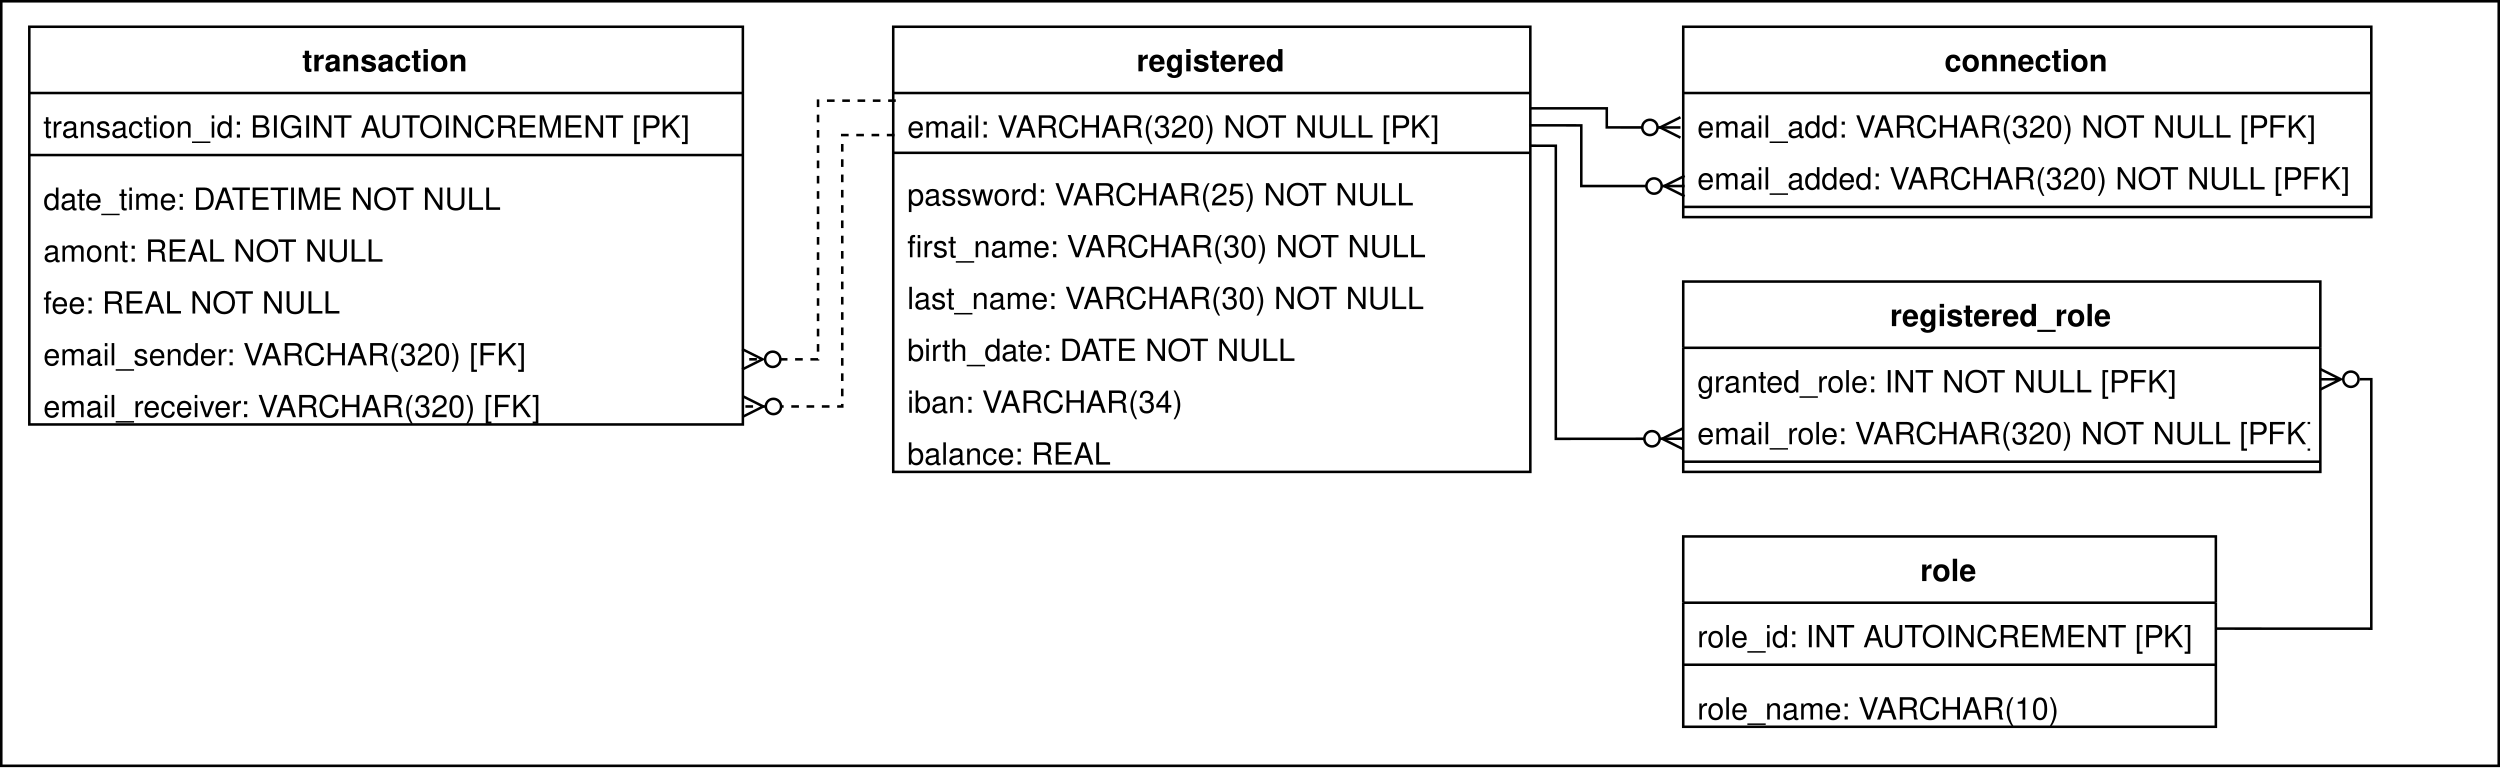
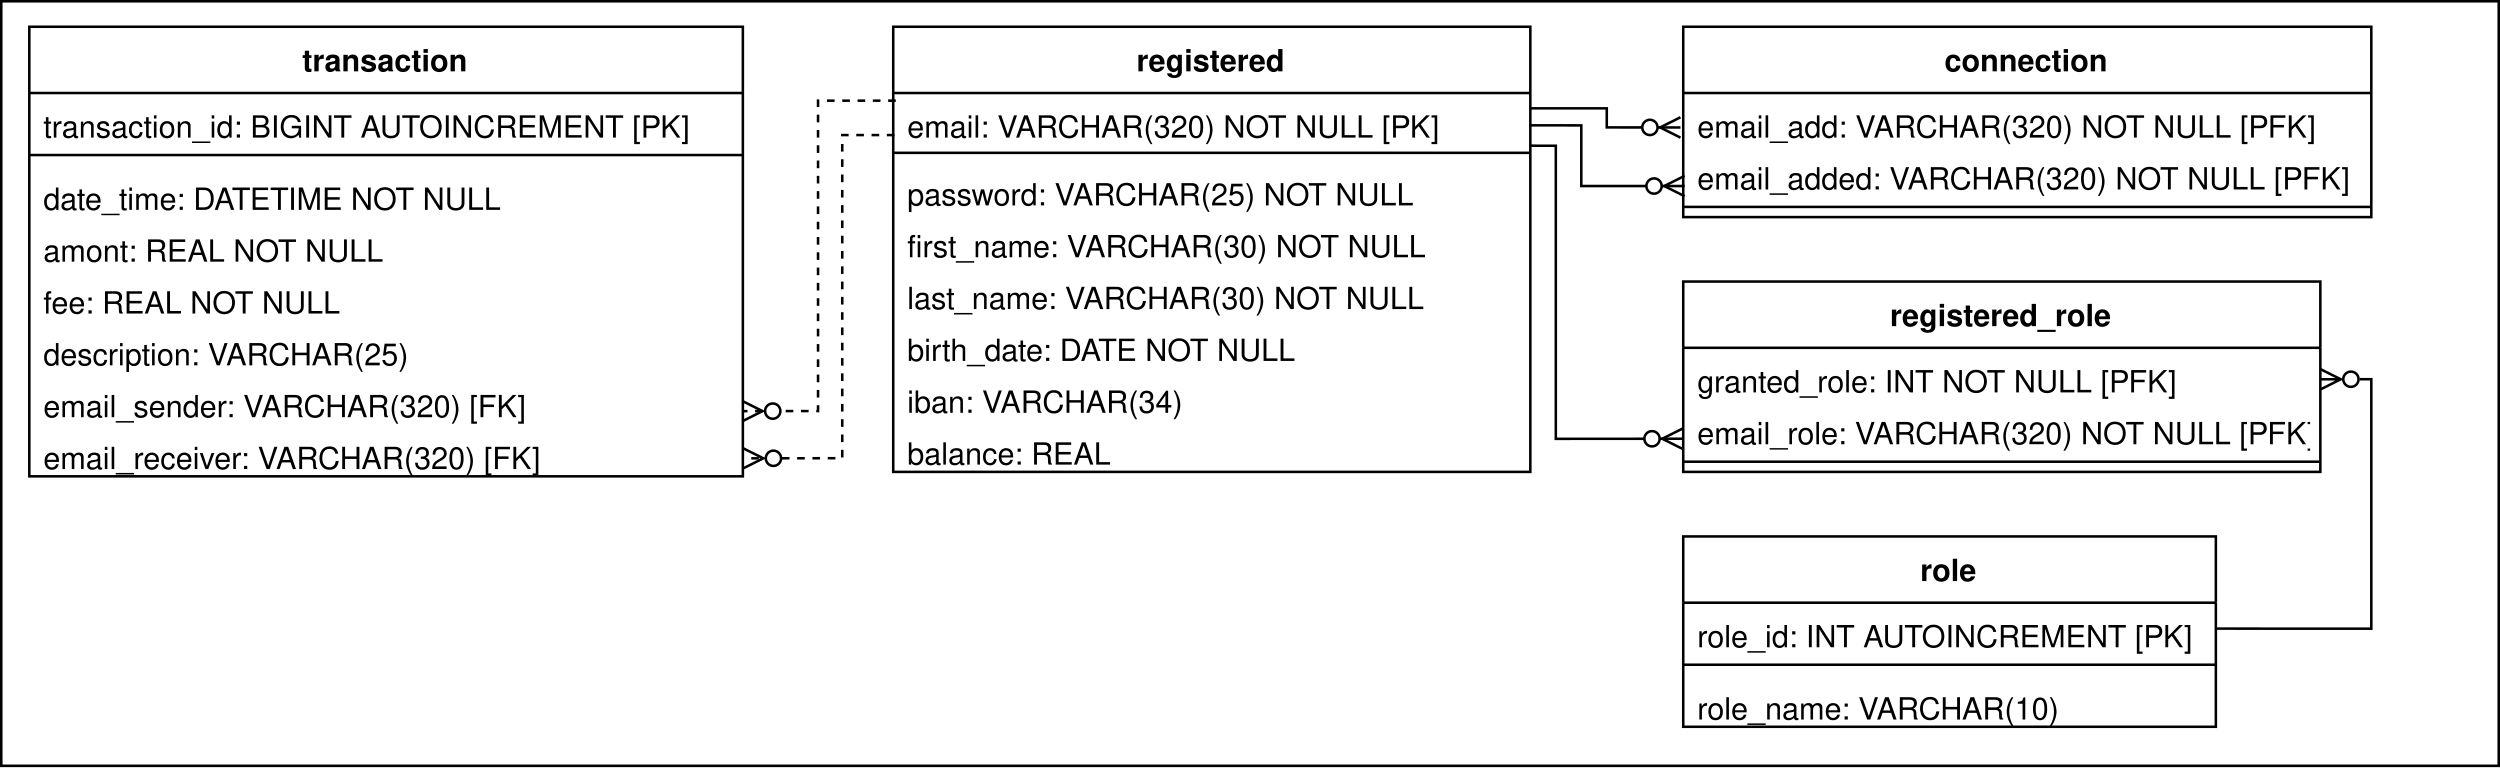
- <svg xmlns="http://www.w3.org/2000/svg" version="1.1" width="981px" height="301px" viewBox="-0.5 -0.5 981 301" content="&lt;mxfile host=&quot;Electron&quot; modified=&quot;2022-11-24T13:32:31.959Z&quot; agent=&quot;5.0 (Windows NT 10.0; Win64; x64) AppleWebKit/537.36 (KHTML, like Gecko) draw.io/20.3.0 Chrome/104.0.511.114 Electron/20.1.3 Safari/537.36&quot; etag=&quot;GcohkB1kZMEYDb8nkNPj&quot; version=&quot;20.3.0&quot; type=&quot;device&quot; pages=&quot;3&quot;&gt;&lt;diagram id=&quot;xxMG99taoB5J-sArsZjC&quot; name=&quot;User stories&quot;&gt;7Vtbc9soGP01ntl9SEZCF1uPcdK0M7vdXtJOuvuGJSyzQaBFuI776wu6giSnru3IdrZOZgwfF8HhfBdAHjnXyeNrDtPFWxYhMgJW9DhybkYA2PYEyC8lWReSiWMXgpjjqKzUCO7wN1QKrVK6xBHKjIqCMSJwagpDRikKhSGDnLOVWW3OiPnUFMaoI7gLIelK73EkFuUswLiRv0E4XlRPtv2gKElgVbmcSbaAEVtpIufVyLnmjIkilTxeI6LAq3Ap2t1uKK0HxhEV2zS4Td6sP/1x57mvJu+AuE8/fo7uL8pevkKyLCc8Aj6R/U1nMhGrhPyGSSoTuTiF62Q9W0ZyPSt5VYsU37day3zeYl2BKSFIVXKZkFsOE5mcrhZYoLsUhkq+khySsoVIiMzZqrjE3JaTkwUV0o7KzTEh14wwnnfuzD31J+WZ4OwBaSV+/lEtGBWavPjUA9WhrHBBXKBHTVRC+xqxBAkuMbCq0qBc5ornXpFdNaRxvbLKQiOMPy4rwpKocd11s5YyUS7nTywt6CwtRzHOBOKddZG9SX3aYjkOABRwTaDsSj80pGy3B6mx9UxAOR2gYBQ1JgUzelKA1abxaIC5HcCkVThdwBzr2IB5HcASSJXjOV3MgmNj5ncwi1DKMiyUF+cskV8zSB9OCjV3cmzUxhv9eZZCaiDl/7dUocc0LBzilSzk8ew3OTL5L59uaanfR7n/zQMoKi7mMMFkXbSpw4CyuwUiX5HAIWwXmF1keaSnOrBB+tgqK8aoCinjCSRm8aoEUpW7xSjzQoKEdG4XcqIhpnFve7mu4gISHNOiOJRrr/yhXoxplDNClVva0PJCwSHN5rLTqnuK6gorxiPz6XrzGQwfYs6WNLpoIS5pUyMN3KBJexruEc5SAkvMMSVYe/CcMCj0Afk15EUgtsJiEXG4yoPnWnHqgK2gxoaY7Zj65I2PrU9BR58Ii/MVOCpQbnBq5tru7iSWWU+oqW0BrkKh1GCqpi3tBfkTzhB5r0y88obOzYwJIe18U+GqUNwbwQ6PqN8GFFx2I3inL4B/NkS7UQNFSoXPGVcbHBvVblzR1WQaXamjA5nL7amBCXrE4otMW5demfvbyN2oiVtVZq1l3iOO5SQQL2Ub0c3YkodoC2oIyGMkfrwHRJFxyNFdLI4IFPireebRh33Z9D3DVDSLPGktsudetna1xZTKZvohRaunzu6w21Ux6U5XORvqKe2xG+xuB3+SIFQO4Eu17iqjEURlG4bkOZ0iBbFczzep5bpDksveklzOMORqW2bXOgy1gGcNS6y9Lc/+xJoE50As9yhWy2n7nF2J5TiD26xumLqrU+vYnjE4RYp4w1DEdsylde0DccQFQ3PEBcc3P7W5OWlu+QNxq00J50Dc8uzBudXdqgwfM5nU8ianSK3xkajVDnV2pZZvPSO10ARiP8MfH7KHf1Z/Lafv/H/D/gtK7T7SzGEakmWEOleTRq5FTI2G7Q1xvVMmags9rU/wqjvEksgatVmKaCG5xWqiObEimC1QVD6juJ2s7pIPQX7bZP6TvN+d49tuOYMtKa6fVFWR1560d5wNp2I/S/uNx2sDkb7PVb800u9A3kZRLh1rbCqL5To/UheVO5zNd3/pw2D60Hck89L0oeG2ZzD7pJyAcwakb23rgbvjUaTXPopsnw88M+m7b1m8PNLv5wSA75pOIADBsE7APz996Nkdbq0RoLWtGFgj+naZL00jNDdg+AF7F2IP6xzG56cMPfvZXd3D8FvjvvuEl6YO+zmIseO3HMR4Jz3aqBNnxfVgV6aP3VZH2zJdLn3+YmhVLVUVsj11wc3ohw+f4jn6LG5h/M1/O3k7feI99l/vvY3+t++9hYzOcbzkqknK2RyTc3jrza8MwBAvc/VqU9/500GO8394pPlUFNNzf330C6SnjNFzn/JXvxypAvud748AuAwCk4ITcGmBA0UzMtv8yqmo3vxWzHn1HQ==&lt;/diagram&gt;&lt;diagram id=&quot;re6haFcvQXEnMgCoF_5F&quot; name=&quot;Model classes&quot;&gt;7Vxrc5s6E/41mWnPjBkJIQEfY8dJm6RtmjS3fjkjG9kmwcYBnNj59a8EwuYiXxqb2nNe8iXWIiTQ8+yudiVxhFrD6VlAx4NvvsO8Ix040yN0cqTrEFo6/ycks0RiIZgI+oHryEoLwY37zqQQSOnEdViYqxj5vhe547yw649GrBvlZDQI/Ld8tZ7v5Xsd0z4rCW661CtL710nGsi30M2F/Atz+4O0Z0js5MqQppXlm4QD6vhvGRFqH6FW4PtR8ms4bTFPDF46Lsl9p0uuzh8sYKNokxu8W/uxBVunZjQDd2BGH/rt94Zs5ZV6E/nC8mGjWToC/LnH4qcYOhYcoWbPH0U38jrk5XBMu+6o/8sfCwHgkoh20sGCQArmo6TbieDKD93I9Udc5LEev9IcRENPttlzPa/le34QPwPq9RjpdkVfUeA/s8wVx7Q7cReBH1HZnCiWRyd9VRZEbJoRydE6Y/6QRcGMV5FXU+BmeUa+LWhg2lI2yFDASCtSSb3+vOUFOvyHBEgN1uOxG7KXe2t6/4inbVO/v+s6SrCIJ0auk4OMvEwEqZrdZJiO+cWg3/mE+f28Y7D4/zkeqLQ6/9UX/8d0Npx1Jg5X2bT5IL2WSvjzdxayAmP4+BbgpJ7bF8h0ORoxhwQKLteyY3lh6DqOuL0ZsNB9p524KYHj2HdHUTyQuHmET0Rbk4gz533OvqWMWMahfkAdlz9Iem3kj0TPfY+G4d9kj1CNEnvQDshz5swm0+bxg/nyHU0vrN+XZNDdi6aDP9d0BzPLMVS4WnoHEbIbcAycA8dQqLahAsesCh19qWrzMR8ptVuA00gUQWg41MdTpToPE58819ukwdWqmx98qSBZpKQoi6PgSqKWuqHgzlKNL9mGHeAL88qHNlQ+YwfwBk+979e3Z7YRDK4aRHdmp3iqVD7+nuCa9d2QvzVzysr45g49mgx8YSjXWtNIKGizO3A955LO/Il4vTCi3ee01Bz4gfvOm6UpfPxyMMeP5GrciDulYYzNM7tKsYEF0Tc6zVW8pGEkBdwZeXQcup35awxp0HdHTT+K/KGstLExAPHfjoxBwVTbZbboloItuk00UyeWzclkYwDMishTtg0NXmRD6nqJ6t9EAbfK2+pyyippotWckh7gMq5zYiwk13JchMjn9/a8eK474FrORun0bKlfb/LhbQENCw/P5ya4CRfl2OmP/YD76xF/F+rGQDPOrDcWRkoKrNTB9byQPOBqsBkPgIYMRJCt29AgGJl6RURASiKM+bTlzQ+cmgsVcsEgBYwPjBqGkho9Nwij73TIam5UyA1CNGKZumlhS7cRMI0D4wZWcoNHOzU1qqaGZWoAARualmkgm0D9wKhBlNTouEE0OKGR5MalzzGMizU9dksPCEwNmQbGJiTYItCwD4wfppIfbodHkLXZqJAXuqmZ0II2MbCJeIiBD4wXltpuUB6wdqXVcPyJGPOaGjumhmFpgEALYdOwTFvXD82l2CVqlDjguTG2CQfm6cMPEWCeRcqlJhuwxApUZgVSMMCjHeZl8pVBUleRht4L+MTSDIANEwMD6NjE1mbgE03HNrYg0oGBgWUhY3vw28Hznfnz7fbh4RidX1+YZ62v90rwRZ6LvUyoF376nJiGju97TCQha9uwW3qYhkYIBpggAkxgGXtMYCjpUU5gJPSgjtNK1m+51n1KSLJIjUrWvPpuOUtaU2ZLythYA8AiNiaY8wdZ6MAoU05sJJQJ2JBDULNmP5lRiDWEdYQMOyHBgZGmHNbO7cwNGznM+RXQUUizxMlIauZUyByENW5sbNPgvyCfjRyaiypHvHPqXLMuc19r8uyPPJhoQKTRuO0hmNj2HsPiO+vq9ffx+/gCPdr3JnSMM9deuswryMOnvKmP4j8/H4nNETVTqmKKSTQ+l9GxbkELILzHWY36hcASpmQsSYkU9Y6Av7UjAK/fEGAq6AMR0mwz84e2p8/w6enq5vb9d+e5/XLlnXQiu3G3JC0bLbjzVa4Ge36dnV1rXMDG9FixMUDFh79nTnQlIRwasV9uusQ3X8aJRTUpdkyKDXYI7Jcj6t0jdOiLgagz9tUxY4P9AX+LGb/Or8DzLOyPvpz/mIZnjesvP6Fi1hrvHWH1Qk6ltNhgb8B+DUZ530iJBPVKzkfR32TpXwV/FUs55FvQPEbvvX/BxSO9a15+u/eHS2NZ7i9YxCfyn+pMR5X0gEgjyIDIMiyCoL7P6YT+9HQG2uNLoAf2+NZ7/PEQniroEbLRUiJkzgn8KSfWHxl6G7gRu+FcEH2+BXQcYz4Red6jnR3nQYVN4mY590RUISHefvyPYYMOv7V+G6fvP/49ob+/oCdfMf7pCcj/LAQmKITlSNsMhBS6rVzk98mYTIKvsB02Jhe39nnz7scmZ6q4UhyLY6iLUc0AkR+iDZM4vMVTVzznws01afe5HzdWQHB5loT3Ecwe5HPEhUfRogZ0lApO0sxNUpplS1cs4FFk/JiJ0OmzNCHF7eXA7/sj6rUX0iabutFD3IVt27KcdAmBIcuLHkVhlikU+1tKp9CfBF22yhYn9SIa9NkGOUfxYivJGTCPRu4ryz2Fimny1ivhfRakJhhohoRF/MEcxSHUuRuwM3/59pO3lU0uyKzsxV7ai21wTKwkOMHEIvk+kpEq9cFZTWeZatKrLn1Rk4Diq6185GJ9mexfqGvyAAvlnWPycX0up1H+KSl08YCq4pTrymnMaoXNHkJdck5VMedYYZukV5APfDS3hZub3bSljxJd4tcwCq7Q7/VCFhVA3QmM5UxHDePOYNQrQFGZ5D545zp3oQ3uNoFe8KPQWONH1/jmkofN+E8r5z+B/lf9JzgsB4oKZ33nB3v/1Ecadr4ho3gUf4kj3BXf9+98yqRYpZgHZJIKQFVnk1QbGNcc0xfhV0OCEy/JCXxKh/SBpsFNz+hvQII02VVkQUcurR4YEf6UB1stnqp2FB6UX9kgaFN6HPKxyE36FZiPySCqfUomVvmoT1nXUMU+pZzCP1CfYhyYTyncUJ1HUW1V/f/1KDujwW5YUAkNnqP2+UvUeX84fm25V2ftdqtDFMFOkOw2LWH1n0nnFjPqUPGJrKpS6g1nZIQumnmzrzCaounpG/qpmICLnZolAJZsw4t3tG21v071faV9bLnbAbbQymOrW5aGyofVoOojW6ZVEb7qDTABxzjdLpd64Xopc62SbLNZTgm7TiqCXf1pFAF7/fmLirHH+p6xV82uDirWU0dfOl4dfKVhoIgC52lGGQXidXlHZRS41OZnY7dVpDiY0A2tyeIdYDpQOa7lPd5Q0/Yfva1Ssz1Eb1tZh/JXLHYUe/1zyIFXtQhuGXjNeZBfoSY7WDvkxcXHtpPqi0+Wo/b/AA==&lt;/diagram&gt;&lt;diagram id=&quot;tizZ1RLNNSfinGFamN3x&quot; name=&quot;MLD&quot;&gt;7Vxrc9q8Ev41zJx+iEcXS7Y+AiEJKUnz5tK0/cIooBgnxuY1JgR+/ZGxDPgCuFwCZ46ZTGutZSFpn2e1Wi2u4Hr/89Lng96N1xVOBYHuZwWfVxCC0ETyv1AyiSQmhpHA8u2uqrQQPNhToYRASUd2VwwTFQPPcwJ7kBR2PNcVnSAh477vjZPVXj0n+a0DbomM4KHDnaz02e4GPTUKZCzkV8K2evE3Q8qiO30eV1YjGfZ41xsviXCjguu+5wXRVf+zLpxw8uJ5iZ67WHF33jFfuEGRB7yP32d/GuPvwRjpF7Dfun9xns+Udj64M1IDVp0NJvEM+N7I7YqwEVDBtXHPDsTDgHfCu2OpcynrBX1HlqC8zHZK9fND+IH4XBKpTl4Kry8CfyKrjBfzy0w1ab2lucVACbnSqTV/djFseaFGnj8L4unj9g0C3KheTN/Z04toXf44g5lZCHzuDnknsD03MyHDsd13uCtLtVfPDR7UnXD43LEtV1535PCFLwXhsG2Jpqq6EXjhhHV6ttNt8Yk3Coc2DHjnPS7Vep5vT2WzPJ5SedsPFDEQTdR4CJ9UivHFUNa5i2cepkQ3/DNRscWHgRJ0PMfhg6H9Mh9Gn/uW7da8IPD6qtIuip0bg+iJSZLhS2pHeWqHhGqAQhMTQzcNhmKI7oKCvvNuXTevOx/VEbc6/uid13vrUdAOH63K27XmZfP2UV5Unx5/NG/r942bxqxcIbW77xVynsGLnJ5gpkffexd1z/EkMM5dLwKQ7TgpUYwhR7wGKxE0lAy0Xas1q3OuLyT3auJCkSeffXVmNqdnd7vCDbXvBTzgkapDvQ482w1mM0lq8k/Ofx1oZDaMuizDRVn+hdX9oO65cizcngFBSByNRYilHIisJdtm3CigSNAXAgoCGtYxxQwxqFOCjT0AJXcEeLPRdOyZLiOdxwsH3Erhfak6Ryw0/BgC4PwMZlCAsyjAORp3+Itw7ryhPTNu+NyP6qaQcCxl6zSlxGK6N3dX9RWr1Ro3D09TcjkeTG+BPxkPc2xClweiHdh9EZmD8+pj47F505CXtz9CM3D71GpV6qhSBRlQlIZgN2wQfStsHMIu1O8tV7dH/zbbZy+Nm+ng5vfbYw5YeN8LpyAEyn2j2kqCZAU8SrWn1G7oGjUNZJjERAwDQz+e2tmz3iZTYjcvPs0OqDZdZJk5an8VolT6bkpnRAMYMGiYho4Zheh4Sr8a/FMVxpS2XH102W/c/Gz/ydsyiD63nfZQyM2SH2n/Z/W+flW9/w9G4FvkIF6UDuIBsAIh0bChE2JASkwKdXZiYMnusiOw+KIj7I8SLl8MF0w0A5qQUZ0YGFGTnNj+gmXgoqJbZTSisrdoBKVKxWvCEUYOClZ4I7uAwBje6k9vrbb9xuBNuxtUrQHM2WRGNoN3u7nmYtnHmMUiSuNRwHiwwrBZE4zIg8khjEUuTvTVOBElUo6IlAKRjK8CTv66mXVhMxgow1hbKp/SjXvWPOXvIYylo+/Yun+b3P7rX13/7Fg/On9gzm7FF5Y9lF6BtBGlR7EfjwIToIGlD97oX5C8447QwaAEEIopMICp0wNhYsWmpNiSUa4YCaysJd1OvkUeRA6xROSOILsRKVeIfSm7gHuQp3uqIcKICSUxdQJME+9h/5E7oOz+Y8CHw7Hnp5xKRL5Fxx2bg5ylYdgSKwRpFGDJewohg/Tk7ER2D/Jq+8Og7fL4mGy+nmSWkxIqe4WKgTSmU5MwBjA2Ic1xPI8KFZKBisNLpBwDKQxriAGdMch0Uy+4/HwZTmgGJy+2H/Ta4fH74uS9RMghEQIh1ijWITZ1k2KIivooXwYSIwMS+4W7KTuifyuBsW9gYKwxY+mDTwwYZtZ6cIe7ncSxfAmK/YIiTM9BUIcGoAzpcZ73MTARnI2mn+7zgNdqQ7d5Z6FJv1oka28W7ooiURBVEonNwu1Ww3RyWWzcT4XvPXo33J1Edy5sJ66XzJZOgqkSpjCHn9lTcky/pPAsDBrpseR3+KBG6VxwHoe1otJkuXQnfFvOTRiIi4SfdvAr7q+8jhpDjKjyoq2wMFkqZFrqWiKO+0ko9TzLc7nTWEhXx8uG3sjviDXAUtMecN8S8ZnamgOwsCtr4bcEMAjyAmqx0BcOD+wPkehuHszUd9yFnFuE9yhOHhjGef1xC9HA1UMLrGbbIal2DM1Mxfiiuck0NYP9fOTbMyG7XTsJJoREQEkiGGwjERTmgcYYS+CeIvz3uM+l1QmQQT81MqAUiNl+yIBTpFrBBAlAPlmqppbHwt1VGUIre5WqrvybBQ2j798rKbMb46OSck4rtTjNaQXlVvFvadXlw97sS2GS74qyS3zX8VYL39cydF1C4MkwVOoycRqFkoie3SQAmIBAgpixHX0RSyXRFOTvvkiTjRIckzT5MIdJiEsXt/CSptbDOfdMCP+aeydLGHRqhEktRfqW/h1iTDPNtIsHiIF1KjdJhgkBSh3a7GmVwykPleC1HU1XhySxKu68zP247tz2rhvjx8k/L79/PfEef39em4nQ9j2JvTSBy3SEZTzvkuDINKZwuWlTfoAkx1w0oAwaLJ9LXSoozII10a8ty6S1DUGctWz7n0hByB3BqjTYBT7K7MZjAGXL9IUvw02BGMf/YerKfnRfILkxT/d7SG5ETkP8fPNp7/uo16z9urw679bzXIrSjzicH5GbyQjYlzgRufrPOhGh/ucvbCjf1lDQOKwl104eRB46DrES5I6gfFvD4ZRdwAvI0/2hVoLsse/MEmSTiyAokwL2jYUCb2c4qh0okMx8hAA71ABYPq+VZUi3C/LNT5NTEUeDbHea/LUxwnW7v5OJERJmaowugup6wjOCOtMYM6kCsom3PRRLR25o2C7VTfVJNbuvMzKYih4a6zuZqg4VcfcVPcw3SmBfJFZWfEFesA15E9F5Cv7+ZGzVKQHZxNiN5JztP1aYrNm9pXEXIvK6AN4ykdf56CdDZNNc+1stEhKOQWwQBCAyjZTDUpTIDDONJFoON0WMyX8xloTBhzoJYOnQvm5u6Ghqj6d+dbYlmWVx8V7LqPri7aC48V8=&lt;/diagram&gt;&lt;/mxfile&gt;" style="background-color: rgb(255, 255, 255);">
+ <svg xmlns="http://www.w3.org/2000/svg" version="1.1" width="981px" height="301px" viewBox="-0.5 -0.5 981 301" content="&lt;mxfile host=&quot;Electron&quot; modified=&quot;2022-12-20T21:58:30.750Z&quot; agent=&quot;5.0 (Windows NT 10.0; Win64; x64) AppleWebKit/537.36 (KHTML, like Gecko) draw.io/20.3.0 Chrome/104.0.511.114 Electron/20.1.3 Safari/537.36&quot; etag=&quot;poP5a1KF_Yqj2J4EhtGe&quot; version=&quot;20.3.0&quot; type=&quot;device&quot; pages=&quot;3&quot;&gt;&lt;diagram id=&quot;xxMG99taoB5J-sArsZjC&quot; name=&quot;User stories&quot;&gt;7Vtbc9soGP01ntl9SEZCF1uPcdK0M7vdXtJOuvuGJSyzQaBFuI776wu6giSnru3IdrZOZgwfF8HhfBdAHjnXyeNrDtPFWxYhMgJW9DhybkYA2PYEyC8lWReSiWMXgpjjqKzUCO7wN1QKrVK6xBHKjIqCMSJwagpDRikKhSGDnLOVWW3OiPnUFMaoI7gLIelK73EkFuUswLiRv0E4XlRPtv2gKElgVbmcSbaAEVtpIufVyLnmjIkilTxeI6LAq3Ap2t1uKK0HxhEV2zS4Td6sP/1x57mvJu+AuE8/fo7uL8pevkKyLCc8Aj6R/U1nMhGrhPyGSSoTuTiF62Q9W0ZyPSt5VYsU37day3zeYl2BKSFIVXKZkFsOE5mcrhZYoLsUhkq+khySsoVIiMzZqrjE3JaTkwUV0o7KzTEh14wwnnfuzD31J+WZ4OwBaSV+/lEtGBWavPjUA9WhrHBBXKBHTVRC+xqxBAkuMbCq0qBc5ornXpFdNaRxvbLKQiOMPy4rwpKocd11s5YyUS7nTywt6CwtRzHOBOKddZG9SX3aYjkOABRwTaDsSj80pGy3B6mx9UxAOR2gYBQ1JgUzelKA1abxaIC5HcCkVThdwBzr2IB5HcASSJXjOV3MgmNj5ncwi1DKMiyUF+cskV8zSB9OCjV3cmzUxhv9eZZCaiDl/7dUocc0LBzilSzk8ew3OTL5L59uaanfR7n/zQMoKi7mMMFkXbSpw4CyuwUiX5HAIWwXmF1keaSnOrBB+tgqK8aoCinjCSRm8aoEUpW7xSjzQoKEdG4XcqIhpnFve7mu4gISHNOiOJRrr/yhXoxplDNClVva0PJCwSHN5rLTqnuK6gorxiPz6XrzGQwfYs6WNLpoIS5pUyMN3KBJexruEc5SAkvMMSVYe/CcMCj0Afk15EUgtsJiEXG4yoPnWnHqgK2gxoaY7Zj65I2PrU9BR58Ii/MVOCpQbnBq5tru7iSWWU+oqW0BrkKh1GCqpi3tBfkTzhB5r0y88obOzYwJIe18U+GqUNwbwQ6PqN8GFFx2I3inL4B/NkS7UQNFSoXPGVcbHBvVblzR1WQaXamjA5nL7amBCXrE4otMW5demfvbyN2oiVtVZq1l3iOO5SQQL2Ub0c3YkodoC2oIyGMkfrwHRJFxyNFdLI4IFPireebRh33Z9D3DVDSLPGktsudetna1xZTKZvohRaunzu6w21Ux6U5XORvqKe2xG+xuB3+SIFQO4Eu17iqjEURlG4bkOZ0iBbFczzep5bpDksveklzOMORqW2bXOgy1gGcNS6y9Lc/+xJoE50As9yhWy2n7nF2J5TiD26xumLqrU+vYnjE4RYp4w1DEdsylde0DccQFQ3PEBcc3P7W5OWlu+QNxq00J50Dc8uzBudXdqgwfM5nU8ianSK3xkajVDnV2pZZvPSO10ARiP8MfH7KHf1Z/Lafv/H/D/gtK7T7SzGEakmWEOleTRq5FTI2G7Q1xvVMmags9rU/wqjvEksgatVmKaCG5xWqiObEimC1QVD6juJ2s7pIPQX7bZP6TvN+d49tuOYMtKa6fVFWR1560d5wNp2I/S/uNx2sDkb7PVb800u9A3kZRLh1rbCqL5To/UheVO5zNd3/pw2D60Hck89L0oeG2ZzD7pJyAcwakb23rgbvjUaTXPopsnw88M+m7b1m8PNLv5wSA75pOIADBsE7APz996Nkdbq0RoLWtGFgj+naZL00jNDdg+AF7F2IP6xzG56cMPfvZXd3D8FvjvvuEl6YO+zmIseO3HMR4Jz3aqBNnxfVgV6aP3VZH2zJdLn3+YmhVLVUVsj11wc3ohw+f4jn6LG5h/M1/O3k7feI99l/vvY3+t++9hYzOcbzkqknK2RyTc3jrza8MwBAvc/VqU9/500GO8394pPlUFNNzf330C6SnjNFzn/JXvxypAvud748AuAwCk4ITcGmBA0UzMtv8yqmo3vxWzHn1HQ==&lt;/diagram&gt;&lt;diagram id=&quot;re6haFcvQXEnMgCoF_5F&quot; name=&quot;Model classes&quot;&gt;7Zxrd6I6F8c/TdeaOWvJyoUEeFmt7Vw6M512en1zVpSotCgWsNV++ieBoCLxMlWq6zz0TSVAAvn/9t5kJ3CEG/3xWciGvR+By/0jBNzxET45QghCG4l/smSSltgYpgXd0HPVQbOCK++Nq0KgSkeey6PcgXEQ+LE3zBe2g8GAt+NcGQvD4DV/WCfw860OWZcXCq7azC+W3npu3FN3gaxZ+RfudXtZy5A66Z4+yw5WdxL1mBu8zhXh5hFuhEEQp7/64wb3Zedl/ZKed7pk7/TCQj6INznBv3buG7BxasUTcAMm7K7bfKupWl6YP1I3rC42nmQ9IK57KH/KruPhEa53gkF8pfZDsR0NWdsbdP8EQ1kAREnMWllnQaAKpr2EnLTgIoi82AsGosjnHbGn3ov7vqqz4/l+I/CDMLkG3Olw2m7LtuIweOJze1zLaSVNhEHMVHVys9g72a3yMObjuSLVW2c86PM4nIhD1N5MuEmeyNcZBpajynpzCJjZgUyh153WPFNH/FAC6cW6P/Yi/nxrj2/vybhpodubtqsVi/qy51o5yejzSEJVb6fddCx2ht3WJyLOFw2D2f/PSUdlh4tfXfl/yCb9SWvkCpPNqg+zfVmJuP7WrGyBGNG/C3Iy3+tKZdpCjYQhqYInrOxY7eh7ritPr4c88t5YK6lK6jgMvEGcdCSpH5ETWdcoFuS8TelbSsQyhrohcz1xIdm+QTCQLXd9FkUfSY80jQI9eAfwnLmT0bh+fGc9/8Tj7/bDOe2192Lp4O8t3SXcdk2drjZqYUp3I45JcuKYGtM2deJYZamDlpq26POB1rqlOLXUEKSFQzQca825n8bkqd2mFa423XznKwOZV0oVzesoWUnNEpkadpZafME37EBfmDc+vKHxmTuQN3zs/Ly8PnPMsHdRo8idnJKx1vjEfYJL3vUicdfcLRrjq9f3WdrxC1251pvG0kDr7Z7nu+dsEozk7UUxaz9lW/VeEHpvolqWySd2h1P9aO6IK3mmcoyJe+YXmTZwoegHG+cOPGdRrApEMPLZMPJa09vos7DrDepBHAd9ddDGzgAkfztyBguu2inSgmwNLcihhoWo7QiYHAKAVRI8Rd9QE5u8zzw/Nf2rOBReeVtbzqhSLlrPlIoA58kxJ+as5FL1iywKxLkdP3nW7Qkr54Ps8WxpXK+L7m0Ag8gIL55NSB3OtpOgPwxCEa8H4l6YlwjNBVmvPIq1CKy0wfVcKA6EGWzGATCwiSl2kANNSrCFSgIBa0EYiseW1yB0KxZKZMGkCxofGBqmFo2OF0bxT9bnFRslskGpQW0LWTaxkYOBZR4YG0TLhhjtVGiUjYZtGQADB1q2ZWKHQnRgaFAtGi0vjHsnLFZsnAdCw2SzwmO3eEBgGdgyCbEgJTaFpnNgfFhaPryWGEFWbqNELpBlWNCGDjWJhcUQgxwYF7bebzAxYG0rr+EGI9nnFRo7RsO0DUChjYll2paD0KGFFKeARoEB30u0TRmYpg/fBcA0i5RLTdZggQpcpAJrCPBZi/tz+cowPVaTht6L+NQ2TEBMiwATIGIRezPxqYGIQ2yIETAJsG1sbi9+M3y6sX6/Xt/dHeNvl9+ts8bXW634Ms/Fn0fMjz59Tl1DKwh8LpOQlW/YLR6WaVBKAKGYAgvY5h4TGFo8igmMFA/muo10/lZY3acUkllqVFHzEnjFLGmFzJbIOMQAwKYOoUTwg218YMgUExspMiHvCwkqavaTGYXEwARhbDopBAcGTXFYO/UzV3zgcvdPyAYRmwdnrqQip0RyMDGEs3EsU/yC4mnk0EJUccQ7ReeSt7n3UsGzP3gINYBMownfQwl1nD0Oi2/si5eH47fhd3zv3FrQNc88Z+k0r4RHPPJmMUr8/HwkF0dUpJRFikUN8SyDCLKhDTDZ41ON/obAElLmPEkBimpFwEetCCDrFwRYGnwgMQ2MoAktQB1kZitdt6Gn//h4cXX99tB6aj5f+Cet2KndLMnKxjN0vqrJYD+okrNrfQvYmI4V6wJ0OHycN0FaIFwW8z9eNsM3ncVJiioodgzFBgsE9suIfvEI6weyI6qEfXlkbLA84KPI+PPtAjxNou7gy7df4+isdvnlN9Q8tCZLR3g1j1MqFhssDfgoLB5E0ejsatxA355B66TefokGS7BwedQOvWE6O1LNANeXqL4xMVstDdhvQCkuKypQUE30vdc7bLICQCd/GTN99EdYP8ZvnX/B93t2Uz//cRv0l6Y6xPMEj8U471OVCCsTD4wNx5r70yQ4Pso7oMfHM9AcngMUOsNr//7XXXSqwSPig6UgzL1G8rdMrH+j7LXnxfxKsCDbfA3ZMNF8JKcBjnb2thdeeIfAKtor1WYMtu//Y1hj/R+NB/P07de/J+zhC34MNP2fvSD7n5XAAgtZG2xsJkIm3VYh8udoSEfhV9iMaqPv1863+s2vTV65E0ZxLN9SnvXqnBD5LtowxydqPPXkdc7CXJ21n7pJZQsKLk+iiTbCyZ26jmTjXtZoAISzgpMssZduTea3LnjoiT6Ul5kWul2e5SuFv+wF3WDA/OastM7HXnyXNOE4jtpOm4TAVNuzFuXGZG5jsb2lOEXBKGzzVb44PS5mYZdvkJKWN7YSzpD7LPZeeO4qdKSpUy9k9JlBTQkwTCWL/IM5xCFEhnDmc3/5+tO7VVXOYNa24ixtxTGFJnY6eCXUpvk20p4qtCGoZpO5w1RUXXqjFgWLt7bykhePV3NBM3NNL2BmvFNN3m/PxTTbPwWDXnx/WfMS9MrHmNUGO/+O8pLXmDXPHCt8k4oK6oKPpr5wc7eb1fRe0JV+NXMhFAadTsTjBVF3ImMxE1bJuDMZUQkqaidBDj64TkNoTYRNgBbiKDTXxNE1sbkQYefip52LnwB9aPwEhxVA8cKr4NP3vv82RppOviJz8UsNSwLhrnjff/ApQrHKMA/IJS0IVZ5P0q1vXfMVBzn8qilxkilbqU/hGw7AMOCmn3DYAIIs2bVIQUvNvB8YCH/LwVaT67oFpwcVVzYYtGkjDn3fyE3FFZgfk0FcxZS5scp7Y8q6ikqOKcUU/oHGFPPAYsrCCeVFFN1K5v/fiLIzDHZDQSkYPMXNb89x6+3u+KXhXZw1m40W1Qx2wnQxckGr/0w6dzGjDjVfUCsrpV5zB2bk4Yk/+QrjMR6fvuLfmgdwuZC3IMCSVZrJgsetll/qPr+1jxWZO9AW2nltkW0buPguI9R9g82yS9JXv0AqFBpnyymzKFxNZa41km0WU2plR7Qk2fVfzpGyV19HKVl7gvasve7p6qDGevrRFyKrB1/ZMFCOAqdpRjUKJOvyjtpR4FKfPz92WwXFwQzd8Jos3gGmA7X9WnwHABrG/kdvq8xsD6O3rbxD8SMnOxp7/XPIA69yFdxy4DXlID9DTXcwdyg2Z99iTw+ffdEeN/8H&lt;/diagram&gt;&lt;diagram id=&quot;tizZ1RLNNSfinGFamN3x&quot; name=&quot;MLD&quot;&gt;7VxZc+K6Ev41VN3zEJd2W49AyDKTbbJMJvNCKaAYJ8ZmbBMCv/7I2Aa8AB4CgXuvqdSM1ZaFpP6+VqvVuIab/Y9TTwx6l25X2jUEuh81fFxDCEIDqf9CyTiSGBhGAtOzunGlueDOmshYCGLp0OpKP1UxcF07sAZpYcd1HNkJUjLhee4oXe3FtdPfOhCmzAnuOsLOSx+tbtCLR4H0ufxMWmYv+WbIeHSnL5LK8Uj8nui6owURbtVw03PdILrqfzSlHU5eMi/RcydL7s465kknKPOA+/509Ls1+h6MEDmB/YvbZ/vxKNbOu7CH8YDjzgbjZAY8d+h0ZdgIqOHGqGcF8m4gOuHdkdK5kvWCvq1KUF3mOxX38116gfxYEMWdPJVuXwbeWFUZzeeXG/Gk9RbmFoNYKGKdmrNn58NWF/HIi2dBPrxfvUKAW/WTyRt/eJYXp9dHMDcLgSccX3QCy3VyE+KPrL4tHFVqvLhOcBffCYcvbMt01HVHDV96ShAO21Joqsc3AjecsE7PsrsXYuwOw6H5gei8JaVGz/WsiWpWJFOqbntBTAzEUjXuwidjxXjSV3VukpmHGdGl+EhVvBB+EAs6rm2LgW89z4bRF55pOQ03CNx+XOkzip0Zg+iJcZrhC2pHRWqHOtMIoESngABEdWp8HgV9+838dv6t814fCrPjDd9Es7caBe3w0bq63Tg/Pb+6Vxf1h/vr86vmbeuyNS3XaOPme40e5/CipieY6tFz32TTtV0FjGPHjQBk2XZGlGDIli/BUgT5ioGWY15M6xyTueQ2nrhQ5KpnX+ypzelZ3a50Qu27gQhEpOpQrwPXcoLpTNKG+lPz3wQanQ6jqcpwXlZ/YXUvaLqOGouwpkCQCkcjGWKpACIrybYeNzFQFOhLAQUBDRPMMEccEkaxjnZkLvB6o2lbU11GOk8WDriRwvtKdbaca/g+BMDxEcyhAOdRgAs0botnad+4vjU1bvjYi+pmkLAvZROWUWI53W/BJpzxRqN1efcwoaejweQKeOORX2ATuiKQ7cDqy8gcHNfvW/fnly11eXUdmoGrh4uLWhPV6iAHisoQfA4blGyEjV3Yheat6RBr+Oe8ffTcupwMLp9e7wvAIvpuOAUhUG5b9Ys0SJbAo1J7Ru060ZihI92gBuIY6GR/auePpE0n1Do/+TA6oH7uINMoUPuLlJXSP6d0TjWAAYe6oRPMGUT7U/rZu379Y2B2HuuDD+/P8dP4DbaKFgbpdzxrEK2q9WgJ+Fm/bZ7Vb/+D6D//o5rPabQsGJZqHkKqYZ1QqkNGDQYJ36PqBz/qUp+wC4cMT/uty5/t30W7RdkXlt32pdonexHxE8VjBP6J9gYn1d5gB2YCYqrp0ICcEapjxAx6YGDJB1gisHiyI633Ci5fDBfKNMCggalODJ0jtMdlpXBEPAeXOLBZBaJqWwtEMRareEUkSi9AwRJH9DMg0P0r8vB60bZeObxsd4O6OYAF8YXIZohut9BcLLqX0zBUZTxKGA9eGjYr4lBFMNmFsSjECVmOE1khZY9IKRHE+irgFK+beRc2h4Eqgrmh8hlbG64oUv4WIpgEfcfm7ev46o939u1nx7zu/IYFuxVPmpavvAJlIyqPYjseBaZAAwsfvNa/oIUnXcrBYBRQhhnQgUHYjjCxZFNSbsmoVowUVlaS7lO+RRFEdrFEFI4gvxGpVohtKbuEe1Cke6YhyqkBFTEJBYaBt7D/KBxQfv8xEL4/cr2MUxlGNadhzvXx7cowbIgVijQGsOI9g5BDdnB2Ir8HebE8P2g7Ijkhna0nueWkgspWoaIjjRNmUM4BxgZkBY7nXqFCc1CxRYWUfSCFYw1xQDiHnBik5PLzZThhOZw8W17Qa4eZF/Okiwohu0QIhFhjmEBsEINhiMr6KF8GEj0HEutZOBk7QpaeulbA2BQYGGtcX/jgAwOGkbcewhZORy5mZFSg2C4owswsBAnUAeOIJCn++8BEcDScfDiPA9Fo+M75jYnG/XqZhM1puCuKREFUS+W0S6dbD39JoIqt24n03Hv3Ujjj6M6JZSf10onyaTDVwuz18DN9So3plxIehUEjkkiewgc1xmaC4ySsFZXGi6Ub6VlqbsJAXCT8sIJfSX/VddQY4jQuz9sKC+OFQq6lrimTuJ+CUs81XUfYrbl0ebzMd4deR64AVjztgfBMmZyprTgAC7uyEn4LAIOgKKCWCD1pi8B6l6nuFsEs/o6bkHPz8B7D6QPD5CcdSQvRwOOH5ljNt0Mz7eiakYnxRXOTa2oK+9nIN2dCfrt2EEwIiYDSRND5WiLEmAca5zyFe4bw3+O+kFYHQAZyaGRAGRDz7ZABZ0i1hAkKgGK8UC1eHkt3N04nW9qrTPXYv5nTMPr+rZIyvzHeKylntIoXpxmtoNoq/i2tusLvTb8UpvkeU3aB7wRvtPB9LUNXJQQeDEOVLlOnUSiN6OlNCoABKKSI65vRF/FMEk1J/m6LNPkowT5JUwxzmIa4cnFLL2nxejjjngHhX3PvYAmDDo0wmaWIbOjfIc41w8i6eIDqmDC1SdINCFDm0GZLqxzOeKgUr+xotjrUU6vip5e562+dq9631uh+/OP56deD6Im3x5WZCG3PVdjLErhKR1jE82cSHLnGY1yu25TvIMmxEA0ohwbTE0qXMRSmwZroh7ZV0tqaIM5Ktv1XpCAUjmBZGuwcH1V24z6AsmH6wpfhpkSM4/8wdWU7ui+R3Fik+y0kNyK7JX++eqz3fdg7b/w6PTvuNotcisqP2J0fUZjJCPiXOBGF+s87EaH+Z+/qqF7UUdI4rCTXpzyIInTsYiUoHEH1oo7dKbuEF1Ck+12tBPlj36klyCcXQVAlBWwbCyVezLFXO1AimXkPAXaoAbB4XqvKkG0W5JudJmcijjrd7DT5a2OEq3Z/BxMjpNzQOJsH1UnKM4KEa5wbLAaygTc9FMtGbljYLiNG/Mk0u60zMpiJHuqrOwmz0UOUoejnoofFRglsi8SxFZ+TF2xC3lR0noG/PxlbdkpA1zF2LTmn+48lJmt6b2HcpYi8KoC3SORVPvrBENkwVv5Wi4aE4xDrFAGIDD3jsJQlMsdco6mWw00R5+pfjBVh8K5OAng2tE+MNR3N7PHiX51tSGZVnL/SNKo+fzEsbv0L&lt;/diagram&gt;&lt;/mxfile&gt;" style="background-color: rgb(255, 255, 255);">
  <defs>
    <clipPath id="mx-clip-15-41-272-20-0">
      <rect x="15" y="41" width="272" height="20" />
    </clipPath>
    <clipPath id="mx-clip-15-69-272-20-0">
      <rect x="15" y="69" width="272" height="20" />
    </clipPath>
    <clipPath id="mx-clip-15-90-272-20-0">
      <rect x="15" y="90" width="272" height="20" />
    </clipPath>
    <clipPath id="mx-clip-15-110-272-20-0">
      <rect x="15" y="110" width="272" height="20" />
    </clipPath>
    <clipPath id="mx-clip-15-130-272-20-0">
      <rect x="15" y="130" width="272" height="20" />
    </clipPath>
    <clipPath id="mx-clip-15-151-272-20-0">
      <rect x="15" y="151" width="272" height="20" />
+     </clipPath>
+     <clipPath id="mx-clip-15-171-272-20-0">
+       <rect x="15" y="171" width="272" height="20" />
    </clipPath>
    <clipPath id="mx-clip-664-41-262-20-0">
      <rect x="664" y="41" width="262" height="20" />
    </clipPath>
    <clipPath id="mx-clip-664-61-262-20-0">
      <rect x="664" y="61" width="262" height="20" />
    </clipPath>
    <clipPath id="mx-clip-354-41-242-20-0">
      <rect x="354" y="41" width="242" height="20" />
    </clipPath>
    <clipPath id="mx-clip-354-68-242-20-0">
      <rect x="354" y="68" width="242" height="20" />
    </clipPath>
    <clipPath id="mx-clip-354-88-242-20-0">
      <rect x="354" y="88" width="242" height="20" />
    </clipPath>
    <clipPath id="mx-clip-354-108-242-20-0">
      <rect x="354" y="108" width="242" height="20" />
    </clipPath>
    <clipPath id="mx-clip-354-129-242-20-0">
      <rect x="354" y="129" width="242" height="20" />
    </clipPath>
    <clipPath id="mx-clip-354-149-242-20-0">
      <rect x="354" y="149" width="242" height="20" />
    </clipPath>
    <clipPath id="mx-clip-354-169-242-20-0">
      <rect x="354" y="169" width="242" height="20" />
    </clipPath>
    <clipPath id="mx-clip-664-141-242-20-0">
      <rect x="664" y="141" width="242" height="20" />
    </clipPath>
    <clipPath id="mx-clip-664-161-242-20-0">
      <rect x="664" y="161" width="242" height="20" />
    </clipPath>
    <clipPath id="mx-clip-664-241-201-20-0">
      <rect x="664" y="241" width="201" height="20" />
    </clipPath>
    <clipPath id="mx-clip-664-269-201-20-0">
      <rect x="664" y="269" width="201" height="20" />
    </clipPath>
  </defs>
  <g>
    <rect x="0" y="0" width="980" height="300" fill="rgb(255, 255, 255)" stroke="rgb(0, 0, 0)" pointer-events="all" />
    <path d="M 11 36 L 11 10 L 291 10 L 291 36" fill="rgb(255, 255, 255)" stroke="rgb(0, 0, 0)" stroke-miterlimit="10" pointer-events="all" />
-     <path d="M 11 36 L 11 166.06 L 291 166.06 L 291 36" fill="none" stroke="rgb(0, 0, 0)" stroke-miterlimit="10" pointer-events="none" />
+     <path d="M 11 36 L 11 186.41 L 291 186.41 L 291 36" fill="none" stroke="rgb(0, 0, 0)" stroke-miterlimit="10" pointer-events="none" />
    <path d="M 11 36 L 291 36" fill="none" stroke="rgb(0, 0, 0)" stroke-miterlimit="10" pointer-events="none" />
    <g fill="rgb(0, 0, 0)" font-family="Helvetica" font-weight="bold" pointer-events="none" text-anchor="middle" font-size="12px">
      <text x="150.5" y="27.5">transaction</text>
    </g>
    <g fill="rgb(0, 0, 0)" font-family="Helvetica" pointer-events="none" clip-path="url(#mx-clip-15-41-272-20-0)" font-size="12px">
      <text x="16.5" y="53.5">transaction_id: BIGINT AUTOINCREMENT [PK]</text>
    </g>
    <path d="M 11 60.34 L 291 60.34" fill="none" stroke="rgb(0, 0, 0)" stroke-miterlimit="10" pointer-events="none" />
    <g fill="rgb(0, 0, 0)" font-family="Helvetica" pointer-events="none" clip-path="url(#mx-clip-15-69-272-20-0)" font-size="12px">
      <text x="16.5" y="81.84">date_time: DATETIME NOT NULL </text>
    </g>
    <g fill="rgb(0, 0, 0)" font-family="Helvetica" pointer-events="none" clip-path="url(#mx-clip-15-90-272-20-0)" font-size="12px">
      <text x="16.5" y="102.19">amont: REAL NOT NULL</text>
    </g>
    <g fill="rgb(0, 0, 0)" font-family="Helvetica" pointer-events="none" clip-path="url(#mx-clip-15-110-272-20-0)" font-size="12px">
      <text x="16.5" y="122.53">fee: REAL NOT NULL</text>
    </g>
    <g fill="rgb(0, 0, 0)" font-family="Helvetica" pointer-events="none" clip-path="url(#mx-clip-15-130-272-20-0)" font-size="12px">
-       <text x="16.5" y="142.87">email_sender: VARCHAR(320) [FK]</text>
+       <text x="16.5" y="142.87">description: VARCHAR(25)</text>
    </g>
    <g fill="rgb(0, 0, 0)" font-family="Helvetica" pointer-events="none" clip-path="url(#mx-clip-15-151-272-20-0)" font-size="12px">
-       <text x="16.5" y="163.22">email_receiver: VARCHAR(320) [FK]</text>
+       <text x="16.5" y="163.22">email_sender: VARCHAR(320) [FK]</text>
+     </g>
+     <g fill="rgb(0, 0, 0)" font-family="Helvetica" pointer-events="none" clip-path="url(#mx-clip-15-171-272-20-0)" font-size="12px">
+       <text x="16.5" y="183.56">email_receiver: VARCHAR(320) [FK]</text>
    </g>
    <path d="M 660 36 L 660 10 L 930 10 L 930 36" fill="rgb(255, 255, 255)" stroke="rgb(0, 0, 0)" stroke-miterlimit="10" pointer-events="none" />
    <path d="M 660 36 L 660 84.69 L 930 84.69 L 930 36" fill="none" stroke="rgb(0, 0, 0)" stroke-miterlimit="10" pointer-events="none" />
    <path d="M 660 36 L 930 36" fill="none" stroke="rgb(0, 0, 0)" stroke-miterlimit="10" pointer-events="none" />
    <g fill="rgb(0, 0, 0)" font-family="Helvetica" font-weight="bold" pointer-events="none" text-anchor="middle" font-size="12px">
      <text x="794.5" y="27.5">connection</text>
    </g>
    <g fill="rgb(0, 0, 0)" font-family="Helvetica" pointer-events="none" clip-path="url(#mx-clip-664-41-262-20-0)" font-size="12px">
      <text x="665.5" y="53.5">email_add: VARCHAR(320) NOT NULL [PFK]</text>
    </g>
    <g fill="rgb(0, 0, 0)" font-family="Helvetica" pointer-events="none" clip-path="url(#mx-clip-664-61-262-20-0)" font-size="12px">
      <text x="665.5" y="73.84">email_added: VARCHAR(320) NOT NULL [PFK]</text>
    </g>
    <path d="M 660 80.69 L 930 80.69" fill="none" stroke="rgb(0, 0, 0)" stroke-miterlimit="10" pointer-events="none" />
    <path d="M 350 36 L 350 10 L 600 10 L 600 36" fill="rgb(255, 255, 255)" stroke="rgb(0, 0, 0)" stroke-miterlimit="10" pointer-events="none" />
    <path d="M 350 36 L 350 184.67 L 600 184.67 L 600 36" fill="none" stroke="rgb(0, 0, 0)" stroke-miterlimit="10" pointer-events="none" />
    <path d="M 350 36 L 600 36" fill="none" stroke="rgb(0, 0, 0)" stroke-miterlimit="10" pointer-events="none" />
    <g fill="rgb(0, 0, 0)" font-family="Helvetica" font-weight="bold" pointer-events="none" text-anchor="middle" font-size="12px">
      <text x="474.5" y="27.5">registered</text>
    </g>
    <g fill="rgb(0, 0, 0)" font-family="Helvetica" pointer-events="none" clip-path="url(#mx-clip-354-41-242-20-0)" font-size="12px">
      <text x="355.5" y="53.5">email: VARCHAR(320) NOT NULL [PK]</text>
    </g>
    <path d="M 350 59.47 L 600 59.47" fill="none" stroke="rgb(0, 0, 0)" stroke-miterlimit="10" pointer-events="none" />
    <g fill="rgb(0, 0, 0)" font-family="Helvetica" pointer-events="none" clip-path="url(#mx-clip-354-68-242-20-0)" font-size="12px">
      <text x="355.5" y="80.1">password: VARCHAR(25) NOT NULL</text>
    </g>
    <g fill="rgb(0, 0, 0)" font-family="Helvetica" pointer-events="none" clip-path="url(#mx-clip-354-88-242-20-0)" font-size="12px">
      <text x="355.5" y="100.45">first_name: VARCHAR(30) NOT NULL</text>
    </g>
    <g fill="rgb(0, 0, 0)" font-family="Helvetica" pointer-events="none" clip-path="url(#mx-clip-354-108-242-20-0)" font-size="12px">
      <text x="355.5" y="120.79">last_name: VARCHAR(30) NOT NULL</text>
    </g>
    <g fill="rgb(0, 0, 0)" font-family="Helvetica" pointer-events="none" clip-path="url(#mx-clip-354-129-242-20-0)" font-size="12px">
      <text x="355.5" y="141.13">birth_date: DATE NOT NULL</text>
    </g>
    <g fill="rgb(0, 0, 0)" font-family="Helvetica" pointer-events="none" clip-path="url(#mx-clip-354-149-242-20-0)" font-size="12px">
      <text x="355.5" y="161.48">iban: VARCHAR(34)</text>
    </g>
    <g fill="rgb(0, 0, 0)" font-family="Helvetica" pointer-events="none" clip-path="url(#mx-clip-354-169-242-20-0)" font-size="12px">
      <text x="355.5" y="181.82">balance: REAL</text>
    </g>
    <path d="M 600 42 L 630 42 L 630 49.5 L 658.92 49.51" fill="none" stroke="#000000" stroke-miterlimit="10" pointer-events="none" />
    <ellipse cx="646.92" cy="49.5" rx="3" ry="3" fill="#ffffff" stroke="#000000" pointer-events="none" />
    <path d="M 658.92 45.51 L 650.92 49.51 L 658.92 53.51" fill="none" stroke="#000000" stroke-miterlimit="10" pointer-events="none" />
    <path d="M 599.75 48.67 L 620 48.7 L 620 72.5 L 660.54 72.5" fill="none" stroke="#000000" stroke-miterlimit="10" pointer-events="none" />
    <ellipse cx="648.54" cy="72.5" rx="3" ry="3" fill="#ffffff" stroke="#000000" pointer-events="none" />
    <path d="M 660.54 68.5 L 652.54 72.5 L 660.54 76.5" fill="none" stroke="#000000" stroke-miterlimit="10" pointer-events="none" />
-     <path d="M 351 38.99 L 320.5 39 L 320.5 140.5 L 290.72 140.49" fill="none" stroke="#000000" stroke-miterlimit="10" stroke-dasharray="3 3" pointer-events="none" />
-     <ellipse cx="302.72" cy="140.49" rx="3" ry="3" fill="#ffffff" stroke="#000000" pointer-events="none" />
-     <path d="M 290.72 144.49 L 298.72 140.49 L 290.72 136.49" fill="none" stroke="#000000" stroke-miterlimit="10" pointer-events="none" />
-     <path d="M 350.5 52.5 L 330 52.5 L 330 159 L 291 159" fill="none" stroke="#000000" stroke-miterlimit="10" stroke-dasharray="3 3" pointer-events="none" />
-     <ellipse cx="303" cy="159" rx="3" ry="3" fill="#ffffff" stroke="#000000" pointer-events="none" />
-     <path d="M 291 163 L 299 159 L 291 155" fill="none" stroke="#000000" stroke-miterlimit="10" pointer-events="none" />
+     <path d="M 351 38.99 L 320.5 39 L 320.5 160.8 L 290.72 160.83" fill="none" stroke="#000000" stroke-miterlimit="10" stroke-dasharray="3 3" pointer-events="none" />
+     <ellipse cx="302.72" cy="160.82" rx="3" ry="3" fill="#ffffff" stroke="#000000" pointer-events="none" />
+     <path d="M 290.72 164.83 L 298.72 160.82 L 290.72 156.83" fill="none" stroke="#000000" stroke-miterlimit="10" pointer-events="none" />
+     <path d="M 350.5 52.5 L 330 52.5 L 330 179.3 L 291 179.35" fill="none" stroke="#000000" stroke-miterlimit="10" stroke-dasharray="3 3" pointer-events="none" />
+     <ellipse cx="303" cy="179.33" rx="3" ry="3" fill="#ffffff" stroke="#000000" pointer-events="none" />
+     <path d="M 291 183.35 L 299 179.34 L 291 175.35" fill="none" stroke="#000000" stroke-miterlimit="10" pointer-events="none" />
    <path d="M 660 135.98 L 660 109.98 L 910 109.98 L 910 135.98" fill="rgb(255, 255, 255)" stroke="rgb(0, 0, 0)" stroke-miterlimit="10" pointer-events="none" />
    <path d="M 660 135.98 L 660 184.67 L 910 184.67 L 910 135.98" fill="none" stroke="rgb(0, 0, 0)" stroke-miterlimit="10" pointer-events="none" />
    <path d="M 660 135.98 L 910 135.98" fill="none" stroke="rgb(0, 0, 0)" stroke-miterlimit="10" pointer-events="none" />
    <g fill="rgb(0, 0, 0)" font-family="Helvetica" font-weight="bold" pointer-events="none" text-anchor="middle" font-size="12px">
      <text x="784.5" y="127.48">registered_role</text>
    </g>
    <g fill="rgb(0, 0, 0)" font-family="Helvetica" pointer-events="none" clip-path="url(#mx-clip-664-141-242-20-0)" font-size="12px">
      <text x="665.5" y="153.48">granted_role: INT NOT NULL [PFK]</text>
    </g>
    <g fill="rgb(0, 0, 0)" font-family="Helvetica" pointer-events="none" clip-path="url(#mx-clip-664-161-242-20-0)" font-size="12px">
      <text x="665.5" y="173.82">email_role: VARCHAR(320) NOT NULL [PFK]</text>
    </g>
    <path d="M 660 180.67 L 910 180.67" fill="none" stroke="rgb(0, 0, 0)" stroke-miterlimit="10" pointer-events="none" />
    <path d="M 660 236 L 660 210 L 869 210 L 869 236" fill="rgb(255, 255, 255)" stroke="rgb(0, 0, 0)" stroke-miterlimit="10" pointer-events="none" />
    <path d="M 660 236 L 660 284.69 L 869 284.69 L 869 236" fill="none" stroke="rgb(0, 0, 0)" stroke-miterlimit="10" pointer-events="none" />
    <path d="M 660 236 L 869 236" fill="none" stroke="rgb(0, 0, 0)" stroke-miterlimit="10" pointer-events="none" />
    <g fill="rgb(0, 0, 0)" font-family="Helvetica" font-weight="bold" pointer-events="none" text-anchor="middle" font-size="12px">
      <text x="764" y="227.5">role</text>
    </g>
    <g fill="rgb(0, 0, 0)" font-family="Helvetica" pointer-events="none" clip-path="url(#mx-clip-664-241-201-20-0)" font-size="12px">
      <text x="665.5" y="253.5">role_id: INT AUTOINCREMENT [PK]</text>
    </g>
    <path d="M 660 260.34 L 869 260.34" fill="none" stroke="rgb(0, 0, 0)" stroke-miterlimit="10" pointer-events="none" />
    <g fill="rgb(0, 0, 0)" font-family="Helvetica" pointer-events="none" clip-path="url(#mx-clip-664-269-201-20-0)" font-size="12px">
      <text x="665.5" y="281.84">role_name: VARCHAR(10)</text>
    </g>
    <path d="M 600.25 56.67 L 610 56.7 L 610 171.7 L 659.75 171.66" fill="none" stroke="#000000" stroke-miterlimit="10" pointer-events="none" />
    <ellipse cx="647.75" cy="171.67" rx="3" ry="3" fill="#ffffff" stroke="#000000" pointer-events="none" />
    <path d="M 659.75 167.66 L 651.75 171.67 L 659.75 175.66" fill="none" stroke="#000000" stroke-miterlimit="10" pointer-events="none" />
    <path d="M 925.5 148.31 L 930 148.3 L 930 246.2 L 869 246.17" fill="none" stroke="#000000" stroke-miterlimit="10" pointer-events="none" />
    <ellipse cx="922" cy="148.31" rx="3" ry="3" fill="none" stroke="#000000" pointer-events="none" />
    <path d="M 910.01 152.33 L 918 148.32 L 909.99 144.33 M 918 148.32 L 910 148.33" fill="none" stroke="#000000" stroke-miterlimit="10" pointer-events="none" />
  </g>
</svg>
